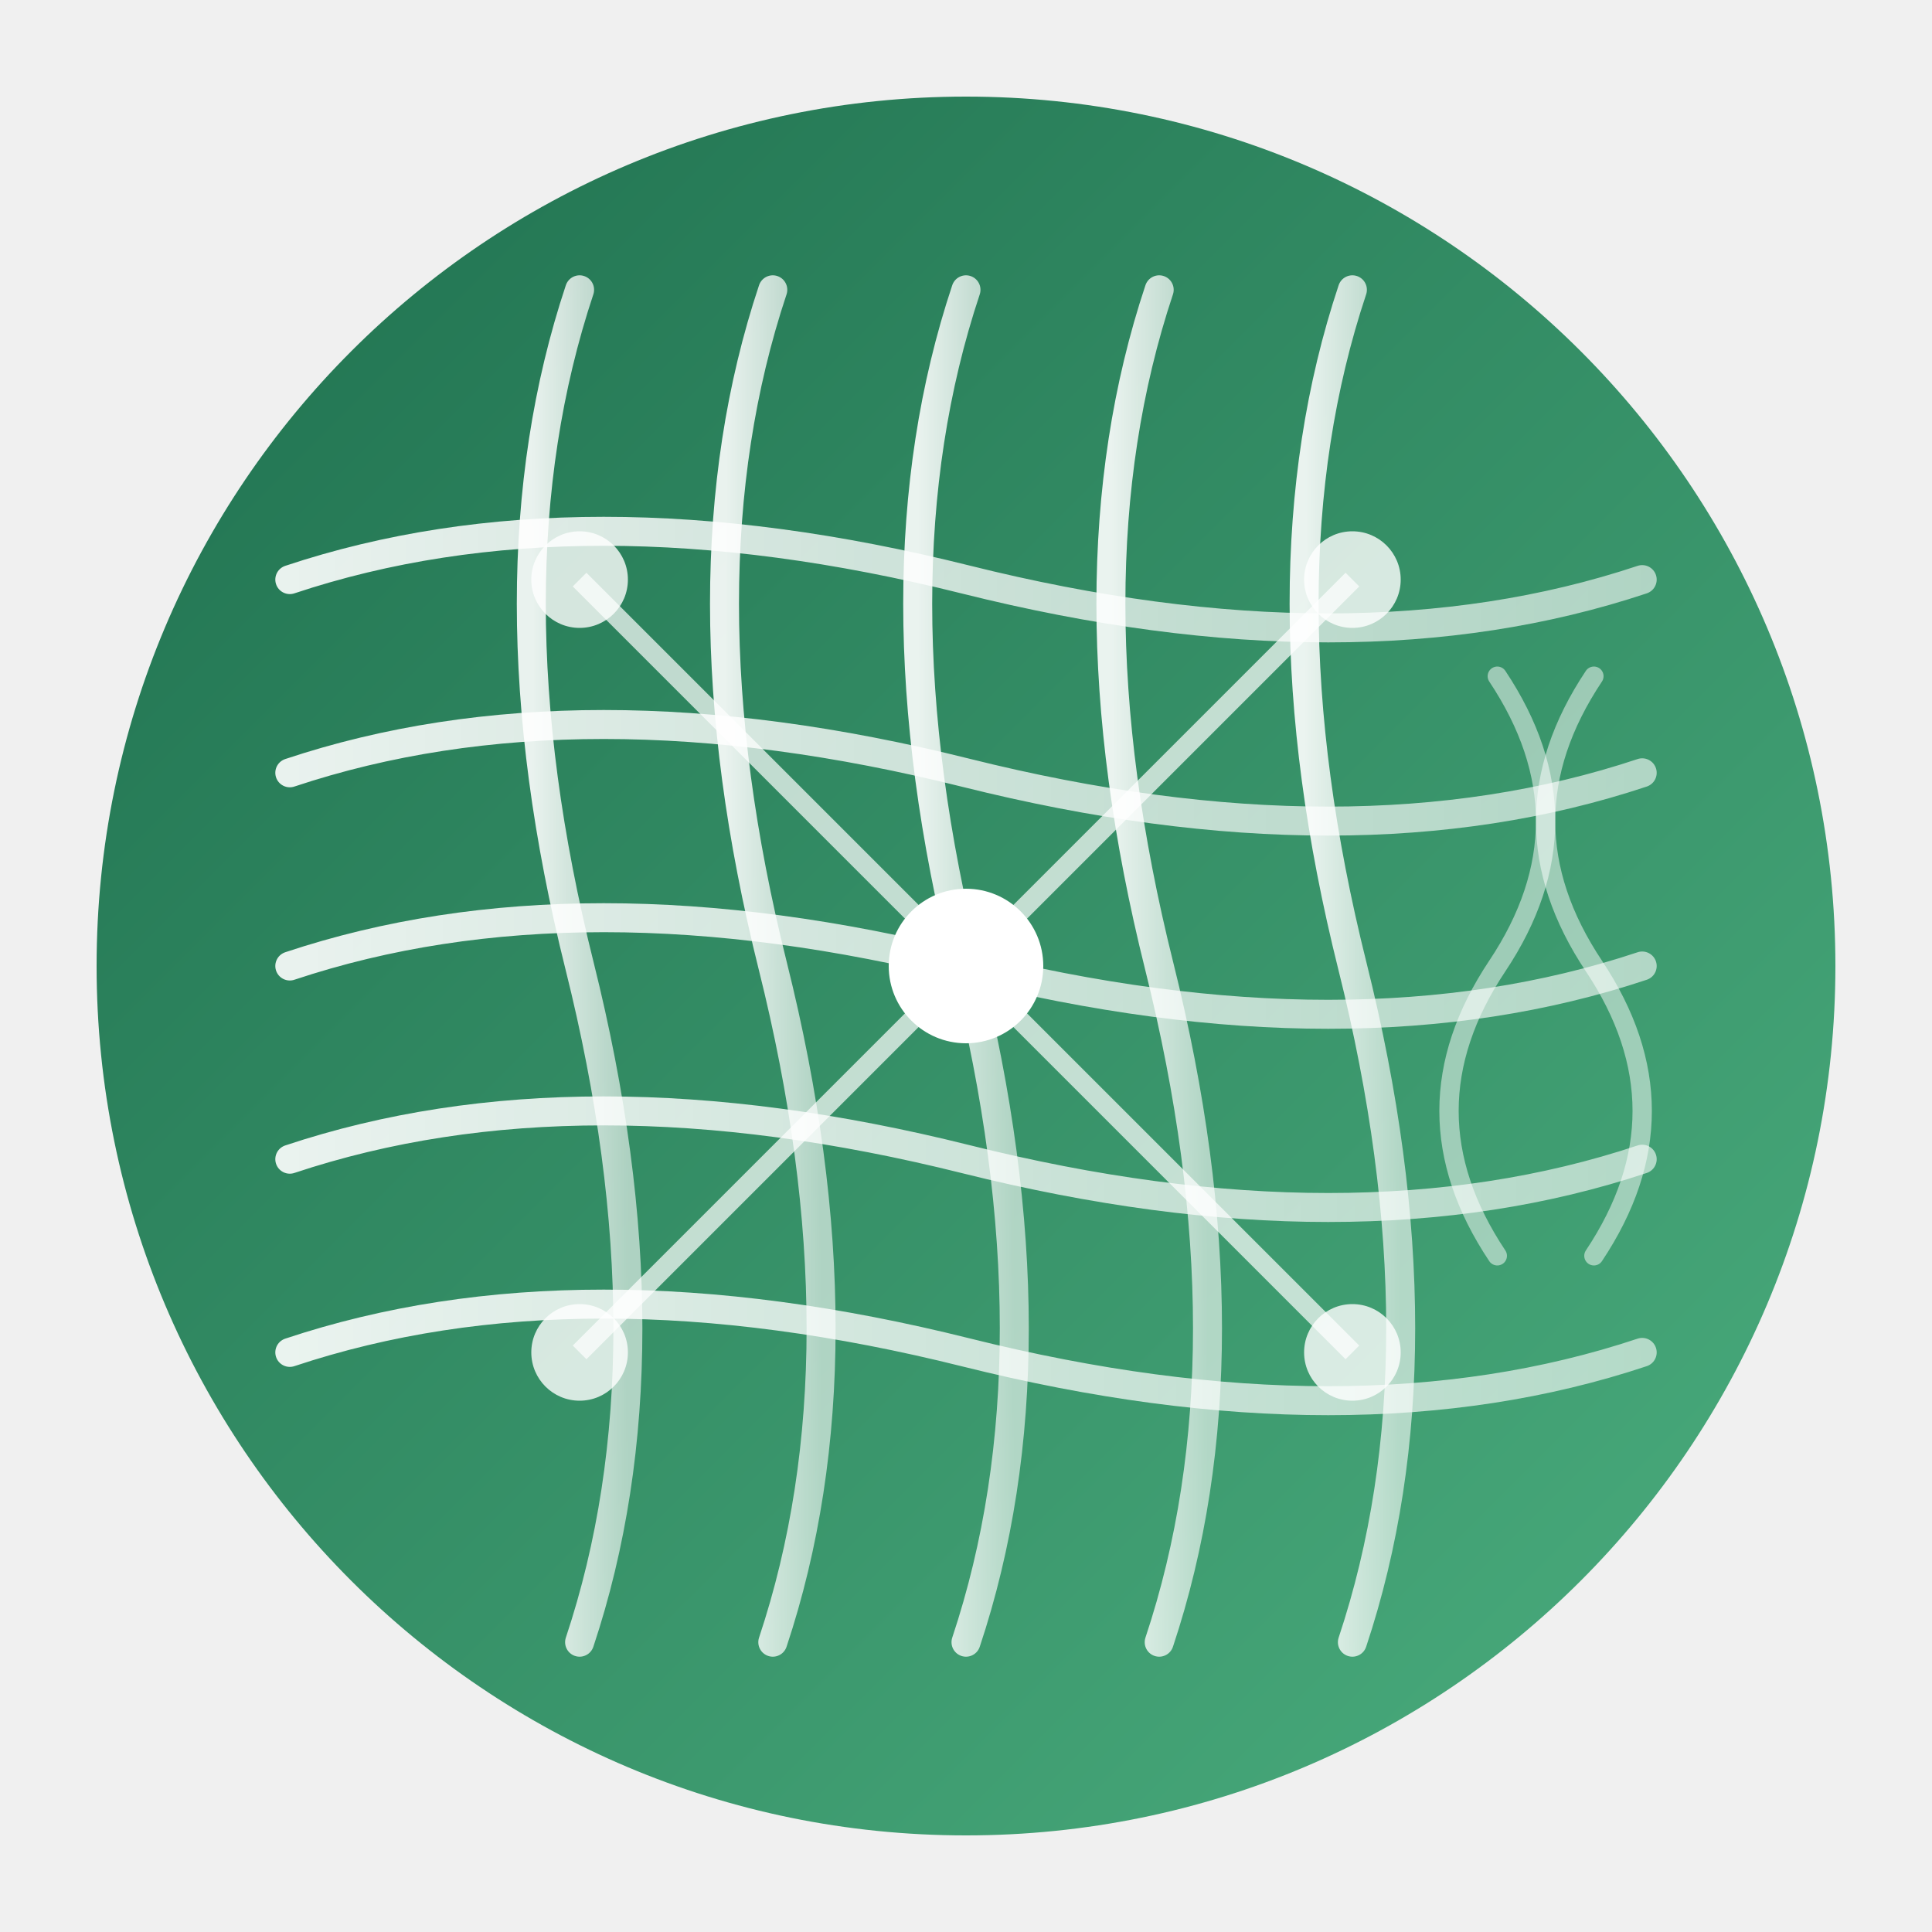
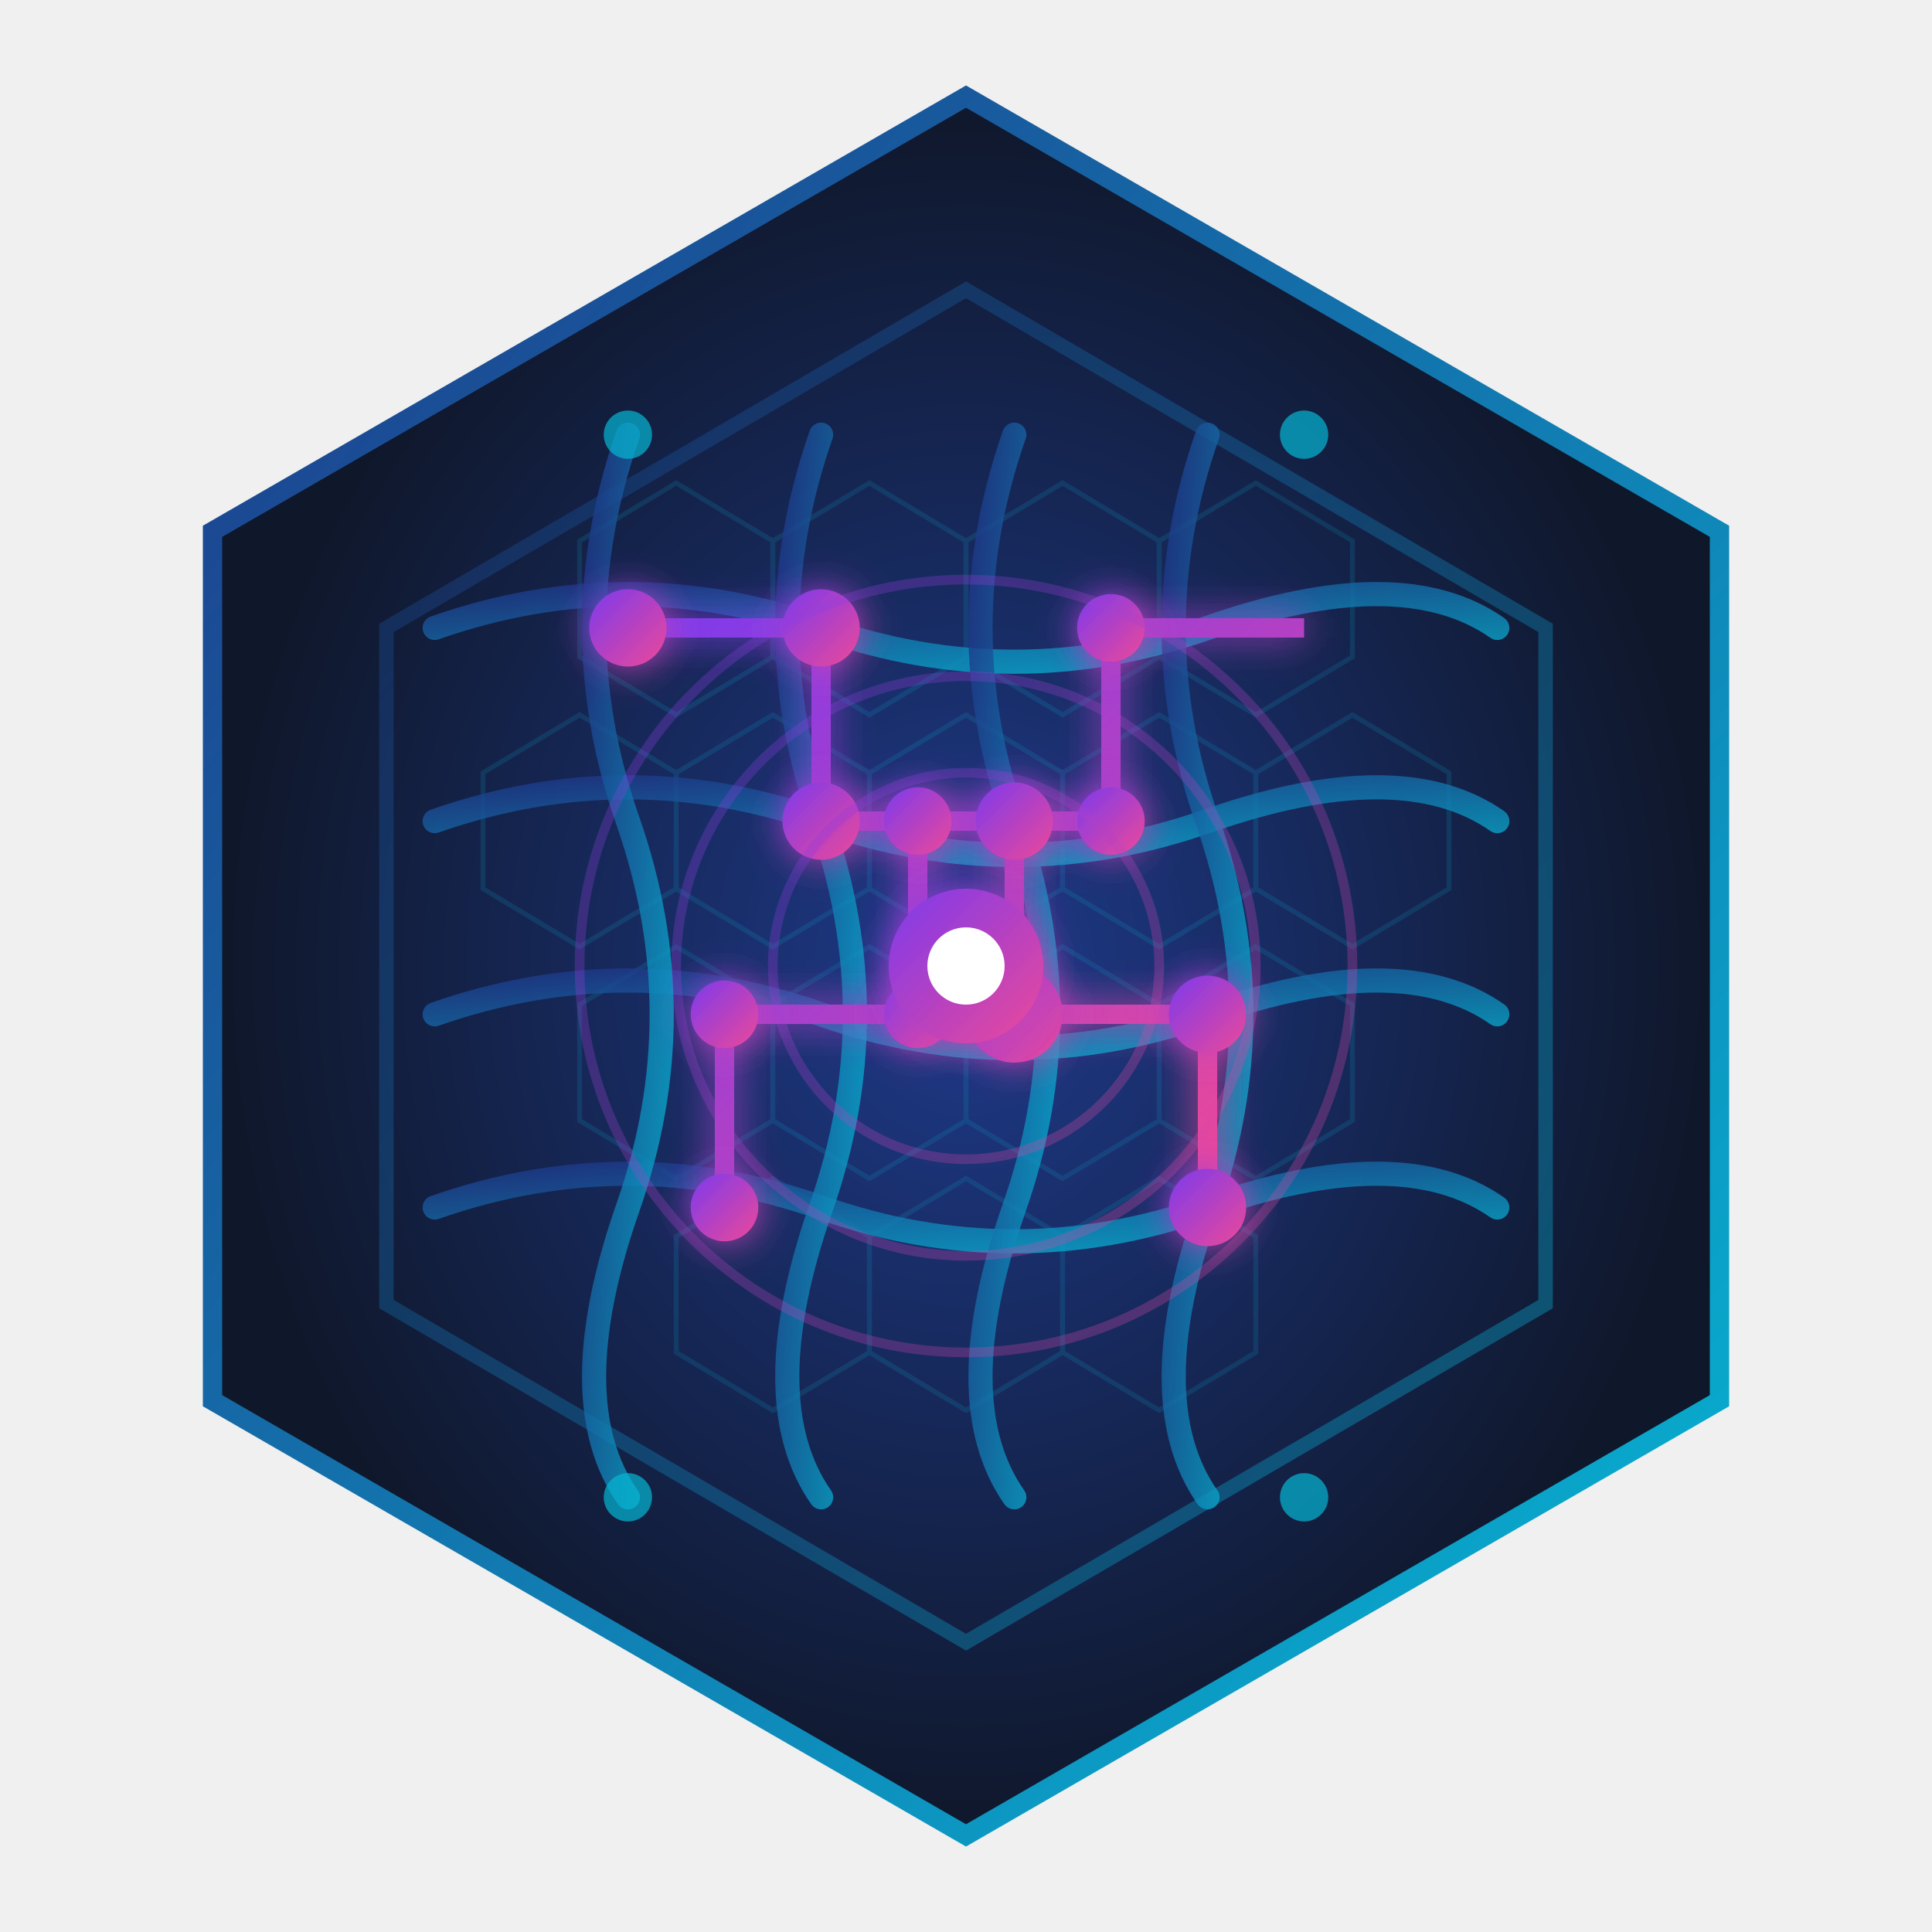
<svg xmlns="http://www.w3.org/2000/svg" viewBox="0 0 200 200" width="200" height="200">
  <defs>
-     <linearGradient id="bgGrad" x1="0%" y1="0%" x2="100%" y2="100%">
-       <stop offset="0%" style="stop-color:#1E6F4E" />
-       <stop offset="100%" style="stop-color:#4CAF7F" />
+     <linearGradient id="primaryGrad" x1="0%" y1="0%" x2="100%" y2="100%">
+       <stop offset="0%" style="stop-color:#1E3A8A" />
+       <stop offset="100%" style="stop-color:#06B6D4" />
    </linearGradient>
-     <linearGradient id="threadGrad" x1="0%" y1="0%" x2="100%" y2="0%">
-       <stop offset="0%" style="stop-color:#ffffff;stop-opacity:0.9" />
-       <stop offset="100%" style="stop-color:#ffffff;stop-opacity:0.6" />
+     <linearGradient id="accentGrad" x1="0%" y1="0%" x2="100%" y2="100%">
+       <stop offset="0%" style="stop-color:#7C3AED" />
+       <stop offset="100%" style="stop-color:#EC4899" />
    </linearGradient>
+     <filter id="glow" x="-20%" y="-20%" width="140%" height="140%">
+       <feGaussianBlur stdDeviation="2" result="blur" />
+       <feMerge>
+         <feMergeNode in="blur" />
+         <feMergeNode in="SourceGraphic" />
+       </feMerge>
+     </filter>
+     <radialGradient id="bgGrad" cx="50%" cy="50%" r="50%">
+       <stop offset="0%" style="stop-color:#1E3A8A;stop-opacity:1" />
+       <stop offset="100%" style="stop-color:#0F172A;stop-opacity:1" />
+     </radialGradient>
  </defs>
-   <circle cx="100" cy="100" r="90" fill="url(#bgGrad)" />
-   <path d="M 30 60 Q 60 50, 100 60 T 170 60" stroke="url(#threadGrad)" stroke-width="3" fill="none" stroke-linecap="round" />
-   <path d="M 30 80 Q 60 70, 100 80 T 170 80" stroke="url(#threadGrad)" stroke-width="3" fill="none" stroke-linecap="round" />
-   <path d="M 30 100 Q 60 90, 100 100 T 170 100" stroke="url(#threadGrad)" stroke-width="3" fill="none" stroke-linecap="round" />
-   <path d="M 30 120 Q 60 110, 100 120 T 170 120" stroke="url(#threadGrad)" stroke-width="3" fill="none" stroke-linecap="round" />
-   <path d="M 30 140 Q 60 130, 100 140 T 170 140" stroke="url(#threadGrad)" stroke-width="3" fill="none" stroke-linecap="round" />
-   <path d="M 60 30 Q 50 60, 60 100 T 60 170" stroke="url(#threadGrad)" stroke-width="3" fill="none" stroke-linecap="round" />
-   <path d="M 80 30 Q 70 60, 80 100 T 80 170" stroke="url(#threadGrad)" stroke-width="3" fill="none" stroke-linecap="round" />
-   <path d="M 100 30 Q 90 60, 100 100 T 100 170" stroke="url(#threadGrad)" stroke-width="3" fill="none" stroke-linecap="round" />
-   <path d="M 120 30 Q 110 60, 120 100 T 120 170" stroke="url(#threadGrad)" stroke-width="3" fill="none" stroke-linecap="round" />
-   <path d="M 140 30 Q 130 60, 140 100 T 140 170" stroke="url(#threadGrad)" stroke-width="3" fill="none" stroke-linecap="round" />
-   <circle cx="100" cy="100" r="8" fill="#ffffff" />
-   <circle cx="60" cy="60" r="5" fill="#ffffff" opacity="0.8" />
-   <circle cx="140" cy="60" r="5" fill="#ffffff" opacity="0.8" />
-   <circle cx="60" cy="140" r="5" fill="#ffffff" opacity="0.8" />
-   <circle cx="140" cy="140" r="5" fill="#ffffff" opacity="0.8" />
-   <line x1="100" y1="100" x2="60" y2="60" stroke="#ffffff" stroke-width="2" opacity="0.7" />
-   <line x1="100" y1="100" x2="140" y2="60" stroke="#ffffff" stroke-width="2" opacity="0.7" />
-   <line x1="100" y1="100" x2="60" y2="140" stroke="#ffffff" stroke-width="2" opacity="0.7" />
-   <line x1="100" y1="100" x2="140" y2="140" stroke="#ffffff" stroke-width="2" opacity="0.7" />
-   <path d="M 155 70 Q 165 85, 155 100 T 155 130" stroke="#ffffff" stroke-width="2" fill="none" opacity="0.5" stroke-linecap="round" />
-   <path d="M 165 70 Q 155 85, 165 100 T 165 130" stroke="#ffffff" stroke-width="2" fill="none" opacity="0.5" stroke-linecap="round" />
+   <polygon points="100,10 178,55 178,145 100,190 22,145 22,55" fill="url(#bgGrad)" stroke="url(#primaryGrad)" stroke-width="2" />
+   <polygon points="100,30 160,65 160,135 100,170 40,135 40,65" fill="none" stroke="url(#primaryGrad)" stroke-width="1.5" opacity="0.4" />
+   <g opacity="0.15" stroke="#06B6D4" stroke-width="0.5" fill="none">
+     <polygon points="70,50 80,56 80,68 70,74 60,68 60,56" />
+     <polygon points="90,50 100,56 100,68 90,74 80,68 80,56" />
+     <polygon points="110,50 120,56 120,68 110,74 100,68 100,56" />
+     <polygon points="130,50 140,56 140,68 130,74 120,68 120,56" />
+     <polygon points="60,74 70,80 70,92 60,98 50,92 50,80" />
+     <polygon points="80,74 90,80 90,92 80,98 70,92 70,80" />
+     <polygon points="100,74 110,80 110,92 100,98 90,92 90,80" />
+     <polygon points="120,74 130,80 130,92 120,98 110,92 110,80" />
+     <polygon points="140,74 150,80 150,92 140,98 130,92 130,80" />
+     <polygon points="70,98 80,104 80,116 70,122 60,116 60,104" />
+     <polygon points="90,98 100,104 100,116 90,122 80,116 80,104" />
+     <polygon points="110,98 120,104 120,116 110,122 100,116 100,104" />
+     <polygon points="130,98 140,104 140,116 130,122 120,116 120,104" />
+     <polygon points="80,122 90,128 90,140 80,146 70,140 70,128" />
+     <polygon points="100,122 110,128 110,140 100,146 90,140 90,128" />
+     <polygon points="120,122 130,128 130,140 120,146 110,140 110,128" />
+   </g>
+   <g stroke="url(#primaryGrad)" stroke-width="2.5" fill="none" stroke-linecap="round" opacity="0.8">
+     <path d="M 45 65 Q 65 58, 85 65 T 125 65 T 155 65" />
+     <path d="M 45 85 Q 65 78, 85 85 T 125 85 T 155 85" />
+     <path d="M 45 105 Q 65 98, 85 105 T 125 105 T 155 105" />
+     <path d="M 45 125 Q 65 118, 85 125 T 125 125 T 155 125" />
+   </g>
+   <g stroke="url(#primaryGrad)" stroke-width="2.5" fill="none" stroke-linecap="round" opacity="0.8">
+     <path d="M 65 45 Q 58 65, 65 85 T 65 125 T 65 155" />
+     <path d="M 85 45 Q 78 65, 85 85 T 85 125 T 85 155" />
+     <path d="M 105 45 Q 98 65, 105 85 T 105 125 T 105 155" />
+     <path d="M 125 45 Q 118 65, 125 85 T 125 125 T 125 155" />
+   </g>
+   <g stroke="url(#accentGrad)" stroke-width="2" fill="none" filter="url(#glow)">
+     <path d="M 65 65 L 85 65 L 85 85 L 105 85 L 105 105 L 125 105 L 125 125" />
+     <path d="M 135 65 L 115 65 L 115 85 L 95 85 L 95 105 L 75 105 L 75 125" />
+     <path d="M 85 65 L 85 45" />
+     <path d="M 105 105 L 105 145" />
+     <path d="M 65 85 L 45 85" />
+     <path d="M 125 125 L 145 125" />
+   </g>
+   <g fill="url(#accentGrad)" filter="url(#glow)">
+     <circle cx="65" cy="65" r="4" />
+     <circle cx="85" cy="65" r="4" />
+     <circle cx="85" cy="85" r="4" />
+     <circle cx="105" cy="85" r="4" />
+     <circle cx="105" cy="105" r="5" />
+     <circle cx="125" cy="105" r="4" />
+     <circle cx="125" cy="125" r="4" />
+     <circle cx="115" cy="65" r="3.5" />
+     <circle cx="115" cy="85" r="3.5" />
+     <circle cx="95" cy="85" r="3.5" />
+     <circle cx="95" cy="105" r="3.5" />
+     <circle cx="75" cy="105" r="3.5" />
+     <circle cx="75" cy="125" r="3.5" />
+   </g>
+   <circle cx="100" cy="100" r="8" fill="url(#accentGrad)" filter="url(#glow)" />
+   <circle cx="100" cy="100" r="4" fill="#ffffff" />
+   <g fill="#06B6D4" opacity="0.7">
+     <circle cx="65" cy="45" r="2.5" />
+     <circle cx="135" cy="45" r="2.5" />
+     <circle cx="65" cy="155" r="2.5" />
+     <circle cx="135" cy="155" r="2.5" />
+   </g>
+   <g stroke="url(#accentGrad)" stroke-width="1" fill="none" opacity="0.3">
+     <circle cx="100" cy="100" r="20" />
+     <circle cx="100" cy="100" r="30" />
+     <circle cx="100" cy="100" r="40" />
+   </g>
</svg>
